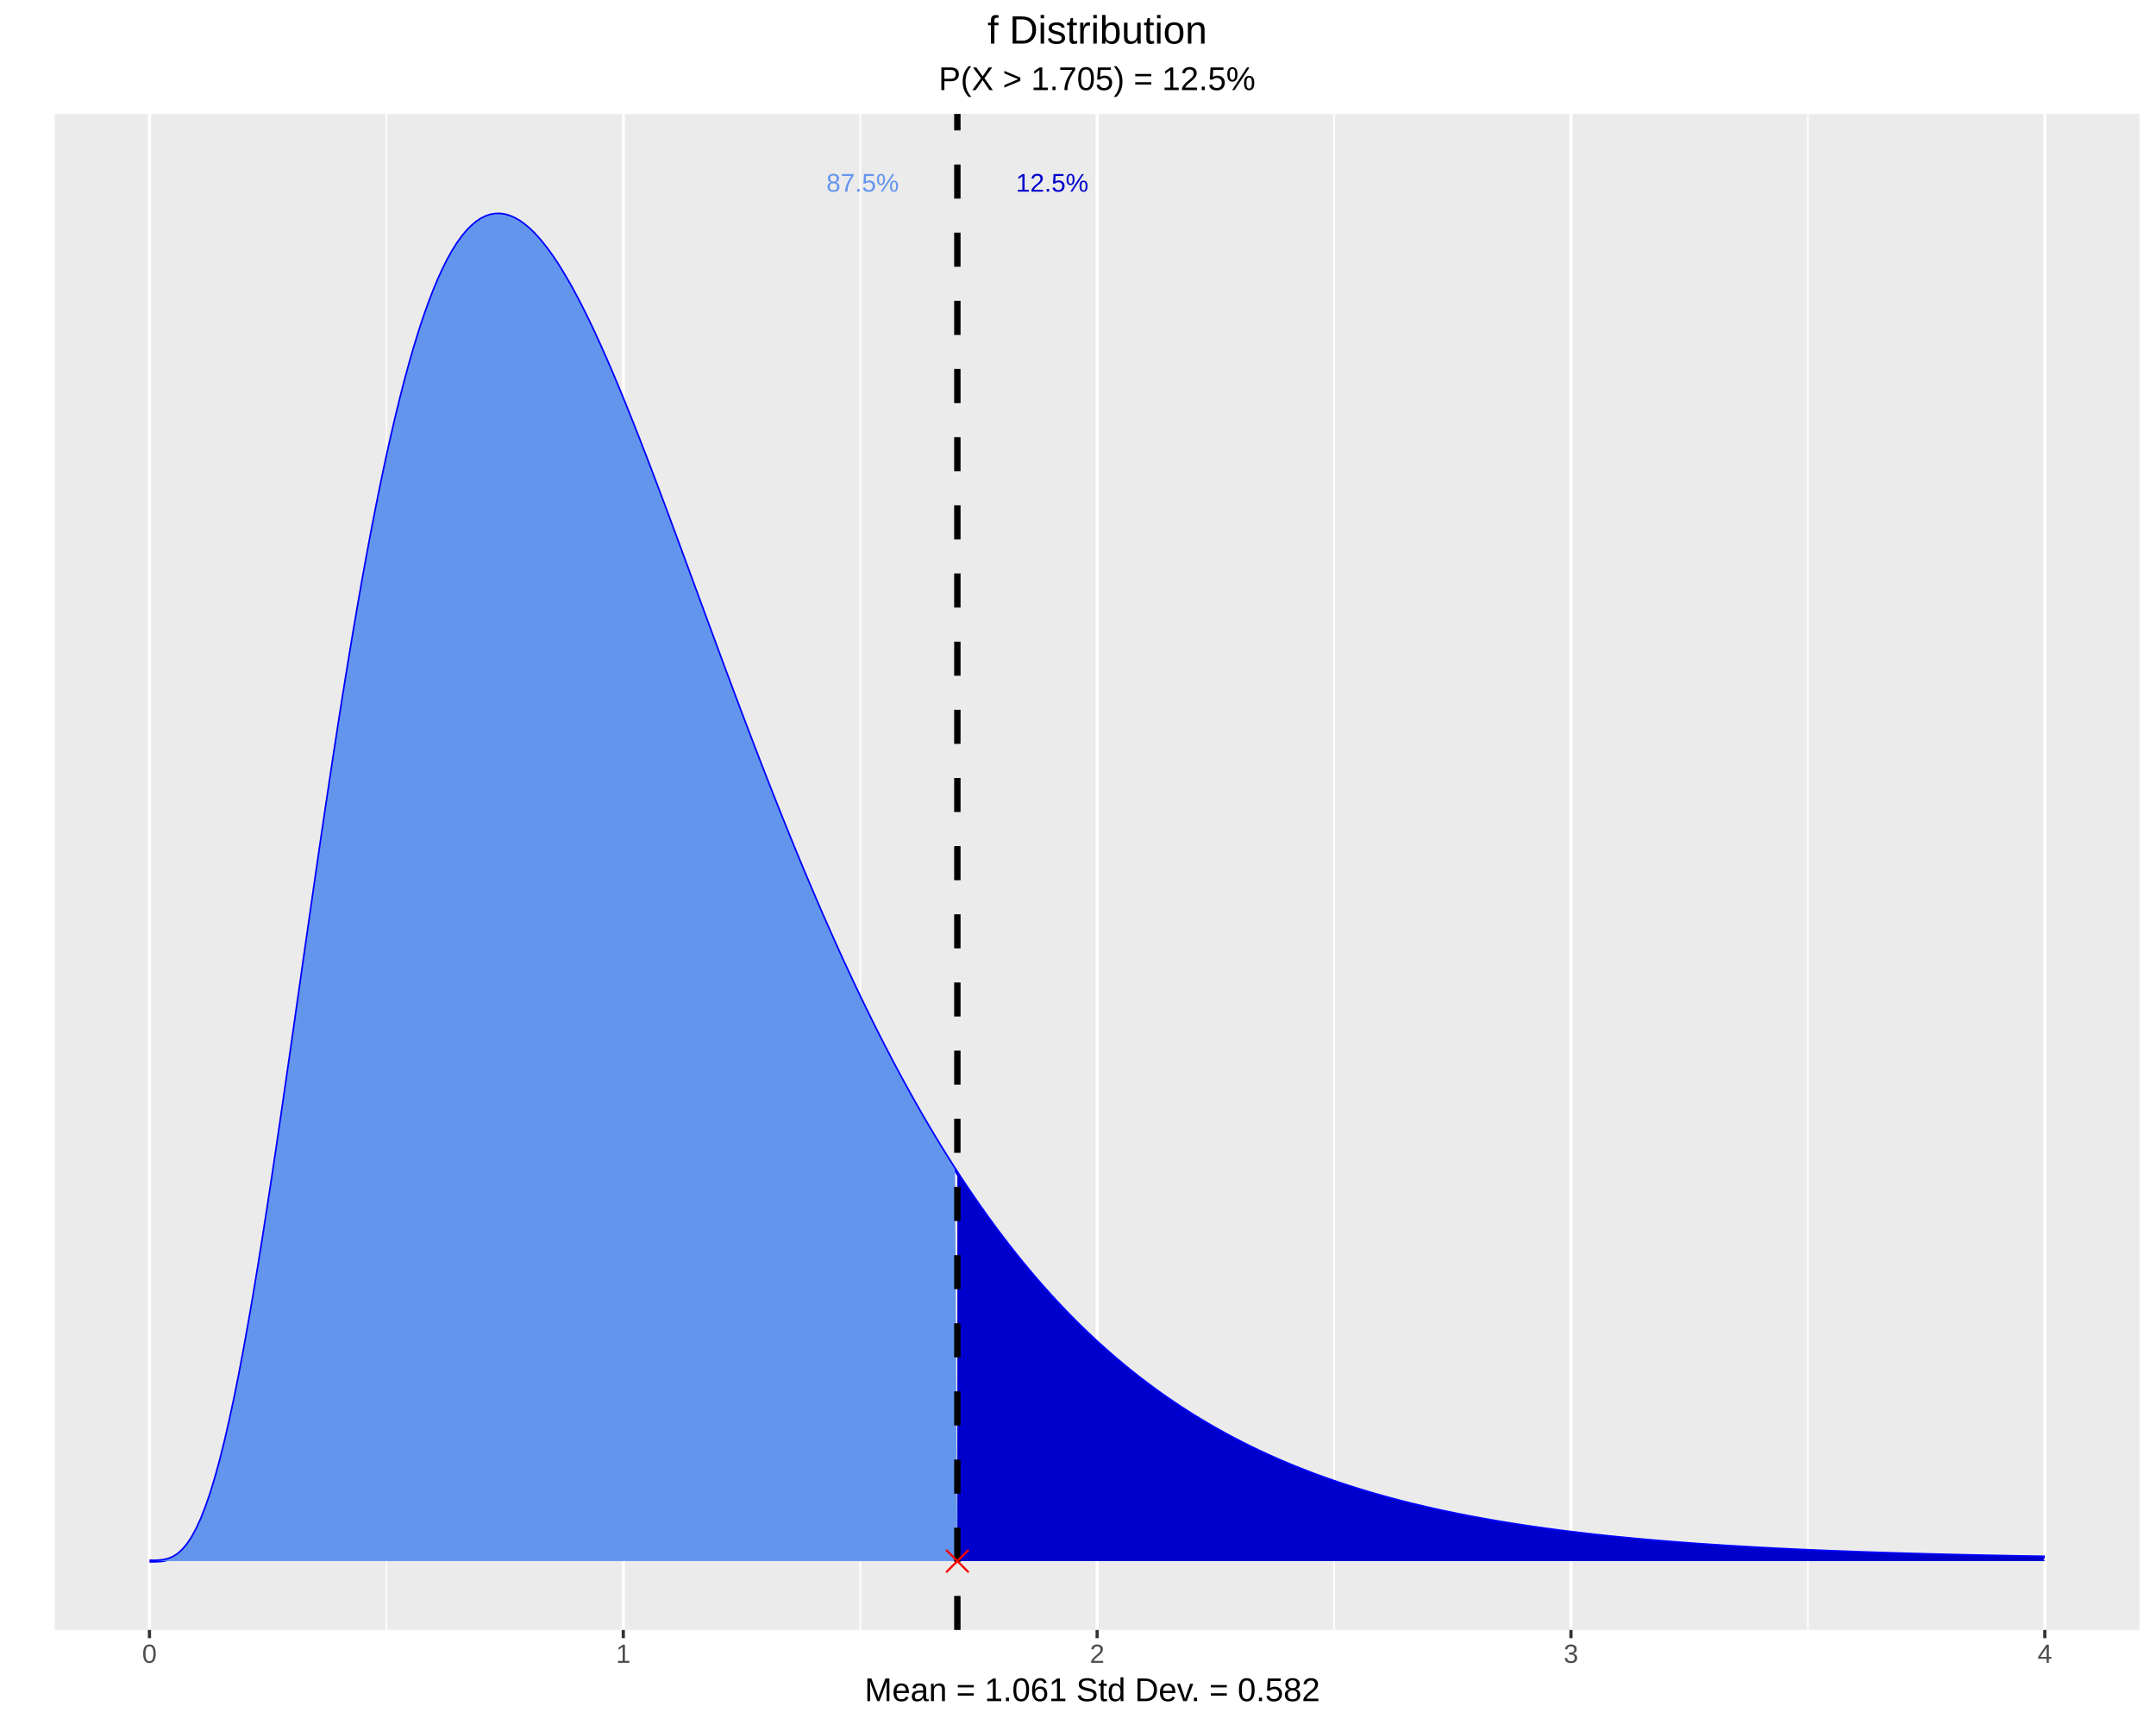
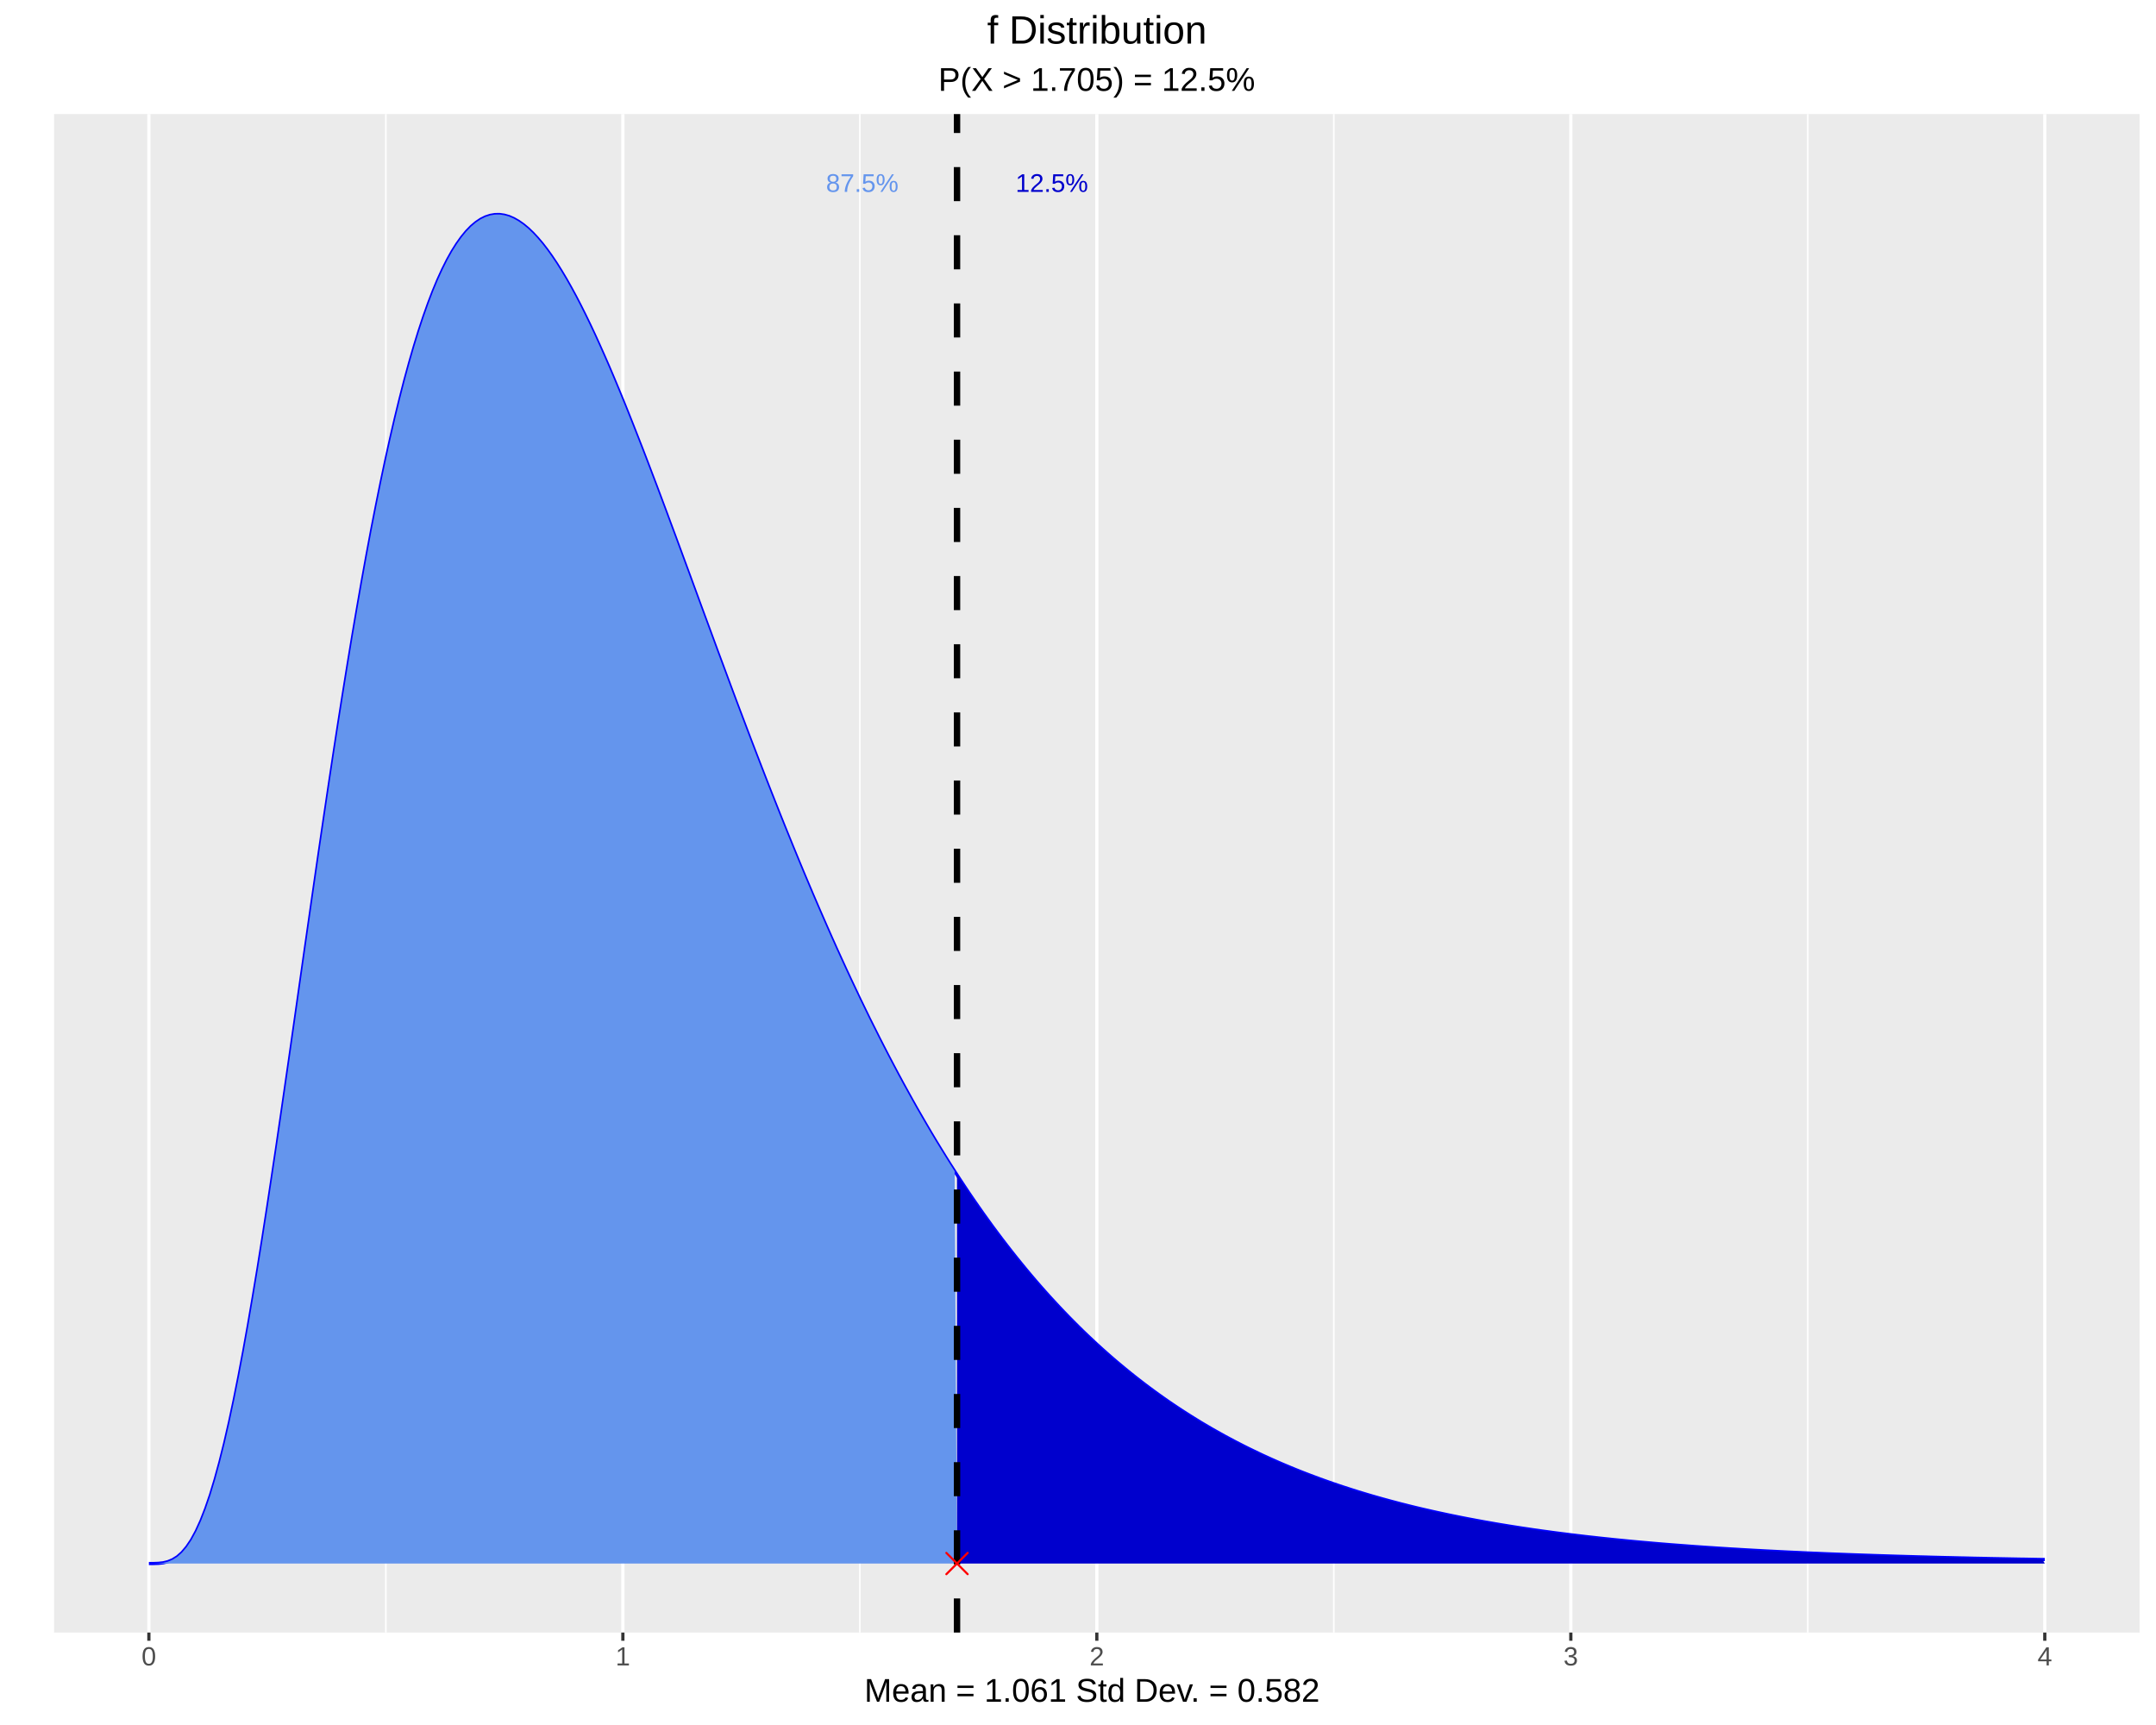
<svg xmlns="http://www.w3.org/2000/svg" viewBox="0 0 720.00 576.00">
  <defs>
    <style type="text/css">
    line, polyline, polygon, path, rect, circle {
      fill: none;
      stroke: #000000;
      stroke-linecap: round;
      stroke-linejoin: round;
      stroke-miterlimit: 10.00;
    }
  </style>
  </defs>
  <rect width="100%" height="100%" style="stroke: none; fill: #FFFFFF;" />
  <rect x="0.00" y="0.00" width="720.00" height="576.00" style="stroke-width: 1.07; stroke: #FFFFFF; fill: #FFFFFF;" />
  <defs>
-     <clipPath id="cpMTguMjd8NzE0LjUyfDU0NC4yN3wzOC4wNQ==">
-       <rect x="18.27" y="38.05" width="696.25" height="506.22" />
+     <clipPath id="cpMTguMDZ8NzE0LjUyfDU0NS4xM3wzOC4wOQ==">
+       <rect x="18.06" y="38.09" width="696.46" height="507.04" />
    </clipPath>
  </defs>
-   <rect x="18.27" y="38.05" width="696.25" height="506.22" style="stroke-width: 1.07; stroke: none; fill: #EBEBEB;" clip-path="url(#cpMTguMjd8NzE0LjUyfDU0NC4yN3wzOC4wNQ==)" />
-   <polyline points="129.03,544.27 129.03,38.05 " style="stroke-width: 0.53; stroke: #FFFFFF; stroke-linecap: butt;" clip-path="url(#cpMTguMjd8NzE0LjUyfDU0NC4yN3wzOC4wNQ==)" />
-   <polyline points="287.27,544.27 287.27,38.05 " style="stroke-width: 0.53; stroke: #FFFFFF; stroke-linecap: butt;" clip-path="url(#cpMTguMjd8NzE0LjUyfDU0NC4yN3wzOC4wNQ==)" />
-   <polyline points="445.51,544.27 445.51,38.05 " style="stroke-width: 0.53; stroke: #FFFFFF; stroke-linecap: butt;" clip-path="url(#cpMTguMjd8NzE0LjUyfDU0NC4yN3wzOC4wNQ==)" />
-   <polyline points="603.75,544.27 603.75,38.05 " style="stroke-width: 0.53; stroke: #FFFFFF; stroke-linecap: butt;" clip-path="url(#cpMTguMjd8NzE0LjUyfDU0NC4yN3wzOC4wNQ==)" />
-   <polyline points="49.91,544.27 49.91,38.05 " style="stroke-width: 1.07; stroke: #FFFFFF; stroke-linecap: butt;" clip-path="url(#cpMTguMjd8NzE0LjUyfDU0NC4yN3wzOC4wNQ==)" />
-   <polyline points="208.15,544.27 208.15,38.05 " style="stroke-width: 1.07; stroke: #FFFFFF; stroke-linecap: butt;" clip-path="url(#cpMTguMjd8NzE0LjUyfDU0NC4yN3wzOC4wNQ==)" />
-   <polyline points="366.39,544.27 366.39,38.05 " style="stroke-width: 1.07; stroke: #FFFFFF; stroke-linecap: butt;" clip-path="url(#cpMTguMjd8NzE0LjUyfDU0NC4yN3wzOC4wNQ==)" />
-   <polyline points="524.63,544.27 524.63,38.05 " style="stroke-width: 1.07; stroke: #FFFFFF; stroke-linecap: butt;" clip-path="url(#cpMTguMjd8NzE0LjUyfDU0NC4yN3wzOC4wNQ==)" />
-   <polyline points="682.87,544.27 682.87,38.05 " style="stroke-width: 1.07; stroke: #FFFFFF; stroke-linecap: butt;" clip-path="url(#cpMTguMjd8NzE0LjUyfDU0NC4yN3wzOC4wNQ==)" />
-   <polyline points="49.91,521.26 51.50,521.26 53.08,521.20 54.66,521.03 56.24,520.65 57.83,520.00 59.41,519.01 60.99,517.61 62.57,515.75 64.16,513.39 65.74,510.49 67.32,507.03 68.90,502.99 70.49,498.37 72.07,493.17 73.65,487.40 75.23,481.07 76.81,474.19 78.40,466.80 79.98,458.91 81.56,450.56 83.14,441.78 84.73,432.61 86.31,423.08 87.89,413.23 89.47,403.10 91.06,392.72 92.64,382.14 94.22,371.38 95.80,360.50 97.39,349.52 98.97,338.48 100.55,327.41 102.13,316.35 103.72,305.32 105.30,294.37 106.88,283.51 108.46,272.77 110.05,262.18 111.63,251.75 113.21,241.52 114.79,231.50 116.37,221.72 117.96,212.17 119.54,202.89 121.12,193.89 122.70,185.17 124.29,176.75 125.87,168.64 127.45,160.84 129.03,153.37 130.62,146.22 132.20,139.41 133.78,132.93 135.36,126.79 136.95,120.98 138.53,115.52 140.11,110.39 141.69,105.60 143.28,101.15 144.86,97.03 146.44,93.24 148.02,89.77 149.60,86.63 151.19,83.80 152.77,81.28 154.35,79.07 155.93,77.15 157.52,75.53 159.10,74.19 160.68,73.13 162.26,72.34 163.85,71.82 165.43,71.55 167.01,71.53 168.59,71.76 170.18,72.21 171.76,72.89 173.34,73.79 174.92,74.90 176.51,76.22 178.09,77.72 179.67,79.42 181.25,81.29 182.84,83.33 184.42,85.54 186.00,87.90 187.58,90.41 189.16,93.07 190.75,95.86 192.33,98.78 193.91,101.81 195.49,104.97 197.08,108.23 198.66,111.59 200.24,115.05 201.82,118.59 203.41,122.22 204.99,125.93 206.57,129.71 208.15,133.55 209.74,137.46 211.32,141.42 212.90,145.44 214.48,149.50 216.07,153.60 217.65,157.74 219.23,161.91 220.81,166.12 222.40,170.34 223.98,174.59 225.56,178.86 227.14,183.13 228.72,187.42 230.31,191.72 231.89,196.02 233.47,200.32 235.05,204.62 236.64,208.92 238.22,213.20 239.80,217.48 241.38,221.75 242.97,226.00 244.55,230.24 246.13,234.45 247.71,238.65 249.30,242.82 250.88,246.97 252.46,251.10 254.04,255.20 255.63,259.27 257.21,263.31 258.79,267.31 260.37,271.29 261.96,275.23 263.54,279.14 265.12,283.01 266.70,286.85 268.28,290.65 269.87,294.41 271.45,298.13 273.03,301.81 274.61,305.46 276.20,309.06 277.78,312.62 279.36,316.15 280.94,319.63 282.53,323.07 284.11,326.46 285.69,329.82 287.27,333.13 288.86,336.40 290.44,339.62 292.02,342.81 293.60,345.95 295.19,349.05 296.77,352.10 298.35,355.12 299.93,358.09 301.52,361.02 303.10,363.90 304.68,366.75 306.26,369.55 307.84,372.31 309.43,375.03 311.01,377.70 312.59,380.34 314.17,382.94 315.76,385.49 317.34,388.01 318.92,390.48 320.50,392.92 322.09,395.31 323.67,397.67 325.25,399.99 326.83,402.27 328.42,404.52 330.00,406.72 331.58,408.89 333.16,411.03 334.75,413.12 336.33,415.18 337.91,417.21 339.49,419.20 341.07,421.16 342.66,423.08 344.24,424.97 345.82,426.83 347.40,428.65 348.99,430.44 350.57,432.20 352.15,433.93 353.73,435.63 355.32,437.30 356.90,438.93 358.48,440.54 360.06,442.12 361.65,443.67 363.23,445.19 364.81,446.68 366.39,448.15 367.98,449.59 369.56,451.00 371.14,452.38 372.72,453.74 374.31,455.08 375.89,456.39 377.47,457.67 379.05,458.93 380.63,460.17 382.22,461.38 383.80,462.57 385.38,463.74 386.96,464.88 388.55,466.01 390.13,467.11 391.71,468.19 393.29,469.25 394.88,470.29 396.46,471.31 398.04,472.31 399.62,473.29 401.21,474.25 402.79,475.19 404.37,476.12 405.95,477.02 407.54,477.91 409.12,478.78 410.70,479.64 412.28,480.47 413.87,481.29 415.45,482.10 417.03,482.89 418.61,483.66 420.19,484.42 421.78,485.16 423.36,485.89 424.94,486.60 426.52,487.30 428.11,487.99 429.69,488.66 431.27,489.32 432.85,489.96 434.44,490.60 436.02,491.21 437.60,491.82 439.18,492.42 440.77,493.00 442.35,493.57 443.93,494.13 445.51,494.68 447.10,495.22 448.68,495.75 450.26,496.26 451.84,496.77 453.43,497.26 455.01,497.75 456.59,498.22 458.17,498.69 459.75,499.15 461.34,499.59 462.92,500.03 464.50,500.46 466.08,500.88 467.67,501.30 469.25,501.70 470.83,502.10 472.41,502.48 474.00,502.86 475.58,503.23 477.16,503.60 478.74,503.96 480.33,504.31 481.91,504.65 483.49,504.98 485.07,505.31 486.66,505.64 488.24,505.95 489.82,506.26 491.40,506.56 492.99,506.86 494.57,507.15 496.15,507.44 497.73,507.71 499.31,507.99 500.90,508.26 502.48,508.52 504.06,508.77 505.64,509.03 507.23,509.27 508.81,509.51 510.39,509.75 511.97,509.98 513.56,510.21 515.14,510.43 516.72,510.65 518.30,510.86 519.89,511.07 521.47,511.28 523.05,511.48 524.63,511.67 526.22,511.86 527.80,512.05 529.38,512.24 530.96,512.42 532.54,512.60 534.13,512.77 535.71,512.94 537.29,513.11 538.87,513.27 540.46,513.43 542.04,513.58 543.62,513.74 545.20,513.89 546.79,514.04 548.37,514.18 549.95,514.32 551.53,514.46 553.12,514.59 554.70,514.73 556.28,514.86 557.86,514.98 559.45,515.11 561.03,515.23 562.61,515.35 564.19,515.47 565.78,515.58 567.36,515.70 568.94,515.81 570.52,515.91 572.10,516.02 573.69,516.12 575.27,516.23 576.85,516.33 578.43,516.42 580.02,516.52 581.60,516.61 583.18,516.70 584.76,516.79 586.35,516.88 587.93,516.97 589.51,517.05 591.09,517.14 592.68,517.22 594.26,517.30 595.84,517.37 597.42,517.45 599.01,517.52 600.59,517.60 602.17,517.67 603.75,517.74 605.34,517.81 606.92,517.88 608.50,517.94 610.08,518.01 611.66,518.07 613.25,518.13 614.83,518.19 616.41,518.25 617.99,518.31 619.58,518.37 621.16,518.43 622.74,518.48 624.32,518.54 625.91,518.59 627.49,518.64 629.07,518.69 630.65,518.74 632.24,518.79 633.82,518.84 635.40,518.88 636.98,518.93 638.57,518.98 640.15,519.02 641.73,519.06 643.31,519.11 644.90,519.15 646.48,519.19 648.06,519.23 649.64,519.27 651.22,519.31 652.81,519.34 654.39,519.38 655.97,519.42 657.55,519.45 659.14,519.49 660.72,519.52 662.30,519.55 663.88,519.59 665.47,519.62 667.05,519.65 668.63,519.68 670.21,519.71 671.80,519.74 673.38,519.77 674.96,519.80 676.54,519.82 678.13,519.85 679.71,519.88 681.29,519.90 682.87,519.93 " style="stroke-width: 1.07; stroke: #0000FF; stroke-linecap: butt;" clip-path="url(#cpMTguMjd8NzE0LjUyfDU0NC4yN3wzOC4wNQ==)" />
-   <g clip-path="url(#cpMTguMjd8NzE0LjUyfDU0NC4yN3wzOC4wNQ==)">
-     <text x="275.96" y="64.00" style="font-size: 8.54px; fill: #6495ED; font-family: Liberation Sans;" textLength="24.20px" lengthAdjust="spacingAndGlyphs">87.5%</text>
+   <rect x="18.06" y="38.09" width="696.46" height="507.04" style="stroke-width: 1.07; stroke: none; fill: #EBEBEB;" clip-path="url(#cpMTguMDZ8NzE0LjUyfDU0NS4xM3wzOC4wOQ==)" />
+   <polyline points="128.86,545.13 128.86,38.09 " style="stroke-width: 0.53; stroke: #FFFFFF; stroke-linecap: butt;" clip-path="url(#cpMTguMDZ8NzE0LjUyfDU0NS4xM3wzOC4wOQ==)" />
+   <polyline points="287.15,545.13 287.15,38.09 " style="stroke-width: 0.53; stroke: #FFFFFF; stroke-linecap: butt;" clip-path="url(#cpMTguMDZ8NzE0LjUyfDU0NS4xM3wzOC4wOQ==)" />
+   <polyline points="445.43,545.13 445.43,38.09 " style="stroke-width: 0.53; stroke: #FFFFFF; stroke-linecap: butt;" clip-path="url(#cpMTguMDZ8NzE0LjUyfDU0NS4xM3wzOC4wOQ==)" />
+   <polyline points="603.72,545.13 603.72,38.09 " style="stroke-width: 0.53; stroke: #FFFFFF; stroke-linecap: butt;" clip-path="url(#cpMTguMDZ8NzE0LjUyfDU0NS4xM3wzOC4wOQ==)" />
+   <polyline points="49.72,545.13 49.72,38.09 " style="stroke-width: 1.07; stroke: #FFFFFF; stroke-linecap: butt;" clip-path="url(#cpMTguMDZ8NzE0LjUyfDU0NS4xM3wzOC4wOQ==)" />
+   <polyline points="208.01,545.13 208.01,38.09 " style="stroke-width: 1.07; stroke: #FFFFFF; stroke-linecap: butt;" clip-path="url(#cpMTguMDZ8NzE0LjUyfDU0NS4xM3wzOC4wOQ==)" />
+   <polyline points="366.29,545.13 366.29,38.09 " style="stroke-width: 1.07; stroke: #FFFFFF; stroke-linecap: butt;" clip-path="url(#cpMTguMDZ8NzE0LjUyfDU0NS4xM3wzOC4wOQ==)" />
+   <polyline points="524.58,545.13 524.58,38.09 " style="stroke-width: 1.07; stroke: #FFFFFF; stroke-linecap: butt;" clip-path="url(#cpMTguMDZ8NzE0LjUyfDU0NS4xM3wzOC4wOQ==)" />
+   <polyline points="682.86,545.13 682.86,38.09 " style="stroke-width: 1.07; stroke: #FFFFFF; stroke-linecap: butt;" clip-path="url(#cpMTguMDZ8NzE0LjUyfDU0NS4xM3wzOC4wOQ==)" />
+   <polyline points="49.72,522.08 51.30,522.08 52.89,522.02 54.47,521.85 56.05,521.47 57.63,520.82 59.22,519.83 60.80,518.43 62.38,516.56 63.97,514.20 65.55,511.29 67.13,507.83 68.71,503.78 70.30,499.16 71.88,493.95 73.46,488.17 75.05,481.83 76.63,474.94 78.21,467.53 79.79,459.63 81.38,451.27 82.96,442.48 84.54,433.29 86.13,423.75 87.71,413.88 89.29,403.73 90.87,393.34 92.46,382.74 94.04,371.97 95.62,361.06 97.21,350.07 98.79,339.01 100.37,327.92 101.95,316.84 103.54,305.80 105.12,294.83 106.70,283.95 108.29,273.19 109.87,262.58 111.45,252.14 113.03,241.90 114.62,231.86 116.20,222.06 117.78,212.50 119.37,203.20 120.95,194.18 122.53,185.45 124.11,177.02 125.70,168.90 127.28,161.09 128.86,153.60 130.45,146.44 132.03,139.62 133.61,133.13 135.19,126.97 136.78,121.16 138.36,115.69 139.94,110.56 141.53,105.76 143.11,101.30 144.69,97.17 146.27,93.37 147.86,89.90 149.44,86.75 151.02,83.92 152.61,81.40 154.19,79.18 155.77,77.26 157.35,75.63 158.94,74.29 160.52,73.23 162.10,72.44 163.69,71.92 165.27,71.65 166.85,71.63 168.43,71.86 170.02,72.31 171.60,73.00 173.18,73.90 174.77,75.01 176.35,76.32 177.93,77.83 179.51,79.53 181.10,81.40 182.68,83.45 184.26,85.66 185.85,88.03 187.43,90.55 189.01,93.20 190.59,96.00 192.18,98.92 193.76,101.96 195.34,105.12 196.93,108.39 198.51,111.75 200.09,115.22 201.67,118.77 203.26,122.40 204.84,126.12 206.42,129.90 208.01,133.75 209.59,137.67 211.17,141.64 212.75,145.66 214.34,149.72 215.92,153.83 217.50,157.98 219.09,162.16 220.67,166.37 222.25,170.60 223.83,174.86 225.42,179.13 227.00,183.41 228.58,187.71 230.17,192.01 231.75,196.32 233.33,200.63 234.91,204.94 236.50,209.24 238.08,213.53 239.66,217.82 241.25,222.09 242.83,226.35 244.41,230.59 245.99,234.82 247.58,239.02 249.16,243.20 250.74,247.36 252.33,251.49 253.91,255.59 255.49,259.67 257.07,263.71 258.66,267.73 260.24,271.71 261.82,275.66 263.41,279.57 264.99,283.45 266.57,287.29 268.15,291.10 269.74,294.87 271.32,298.60 272.90,302.28 274.49,305.93 276.07,309.54 277.65,313.11 279.23,316.64 280.82,320.13 282.40,323.57 283.98,326.97 285.57,330.33 287.15,333.65 288.73,336.92 290.31,340.16 291.90,343.34 293.48,346.49 295.06,349.59 296.65,352.66 298.23,355.67 299.81,358.65 301.39,361.58 302.98,364.47 304.56,367.32 306.14,370.13 307.73,372.89 309.31,375.61 310.89,378.30 312.47,380.94 314.06,383.54 315.64,386.10 317.22,388.62 318.81,391.09 320.39,393.53 321.97,395.93 323.55,398.30 325.14,400.62 326.72,402.90 328.30,405.15 329.89,407.36 331.47,409.54 333.05,411.67 334.63,413.77 336.22,415.84 337.80,417.87 339.38,419.86 340.97,421.82 342.55,423.75 344.13,425.64 345.71,427.50 347.30,429.33 348.88,431.12 350.46,432.88 352.05,434.61 353.63,436.31 355.21,437.98 356.79,439.62 358.38,441.23 359.96,442.81 361.54,444.37 363.13,445.89 364.71,447.38 366.29,448.85 367.87,450.29 369.46,451.71 371.04,453.10 372.62,454.46 374.21,455.79 375.79,457.10 377.37,458.39 378.95,459.65 380.54,460.89 382.12,462.11 383.70,463.30 385.29,464.47 386.87,465.62 388.45,466.74 390.03,467.85 391.62,468.93 393.20,469.99 394.78,471.03 396.37,472.05 397.95,473.05 399.53,474.03 401.11,475.00 402.70,475.94 404.28,476.87 405.86,477.77 407.45,478.66 409.03,479.54 410.61,480.39 412.19,481.23 413.78,482.05 415.36,482.86 416.94,483.65 418.53,484.42 420.11,485.18 421.69,485.93 423.27,486.65 424.86,487.37 426.44,488.07 428.02,488.76 429.61,489.43 431.19,490.09 432.77,490.74 434.35,491.37 435.94,491.99 437.52,492.60 439.10,493.19 440.69,493.78 442.27,494.35 443.85,494.91 445.43,495.46 447.02,496.00 448.60,496.53 450.18,497.04 451.77,497.55 453.35,498.05 454.93,498.53 456.51,499.01 458.10,499.48 459.68,499.93 461.26,500.38 462.85,500.82 464.43,501.25 466.01,501.67 467.59,502.09 469.18,502.49 470.76,502.89 472.34,503.28 473.93,503.66 475.51,504.03 477.09,504.39 478.67,504.75 480.26,505.10 481.84,505.44 483.42,505.78 485.01,506.11 486.59,506.43 488.17,506.75 489.75,507.06 491.34,507.36 492.92,507.66 494.50,507.95 496.09,508.24 497.67,508.51 499.25,508.79 500.83,509.06 502.42,509.32 504.00,509.58 505.58,509.83 507.17,510.08 508.75,510.32 510.33,510.55 511.91,510.79 513.50,511.01 515.08,511.24 516.66,511.45 518.25,511.67 519.83,511.88 521.41,512.08 522.99,512.28 524.58,512.48 526.16,512.67 527.74,512.86 529.33,513.05 530.91,513.23 532.49,513.40 534.07,513.58 535.66,513.75 537.24,513.91 538.82,514.08 540.41,514.24 541.99,514.39 543.57,514.55 545.15,514.70 546.74,514.85 548.32,514.99 549.90,515.13 551.49,515.27 553.07,515.41 554.65,515.54 556.23,515.67 557.82,515.80 559.40,515.92 560.98,516.04 562.57,516.16 564.15,516.28 565.73,516.40 567.31,516.51 568.90,516.62 570.48,516.73 572.06,516.83 573.65,516.94 575.23,517.04 576.81,517.14 578.39,517.24 579.98,517.33 581.56,517.43 583.14,517.52 584.73,517.61 586.31,517.70 587.89,517.78 589.47,517.87 591.06,517.95 592.64,518.03 594.22,518.11 595.81,518.19 597.39,518.27 598.97,518.34 600.55,518.41 602.14,518.49 603.72,518.56 605.30,518.63 606.89,518.69 608.47,518.76 610.05,518.83 611.63,518.89 613.22,518.95 614.80,519.01 616.38,519.07 617.97,519.13 619.55,519.19 621.13,519.24 622.71,519.30 624.30,519.35 625.88,519.41 627.46,519.46 629.05,519.51 630.63,519.56 632.21,519.61 633.79,519.66 635.38,519.70 636.96,519.75 638.54,519.79 640.13,519.84 641.71,519.88 643.29,519.92 644.87,519.97 646.46,520.01 648.04,520.05 649.62,520.09 651.21,520.12 652.79,520.16 654.37,520.20 655.95,520.23 657.54,520.27 659.12,520.31 660.70,520.34 662.29,520.37 663.87,520.41 665.45,520.44 667.03,520.47 668.62,520.50 670.20,520.53 671.78,520.56 673.37,520.59 674.95,520.62 676.53,520.64 678.11,520.67 679.70,520.70 681.28,520.73 682.86,520.75 " style="stroke-width: 1.07; stroke: #0000FF; stroke-linecap: butt;" clip-path="url(#cpMTguMDZ8NzE0LjUyfDU0NS4xM3wzOC4wOQ==)" />
+   <g clip-path="url(#cpMTguMDZ8NzE0LjUyfDU0NS4xM3wzOC4wOQ==)">
+     <text x="275.84" y="64.08" style="font-size: 8.54px; fill: #6495ED; font-family: Liberation Sans;" textLength="24.20px" lengthAdjust="spacingAndGlyphs">87.5%</text>
  </g>
-   <g clip-path="url(#cpMTguMjd8NzE0LjUyfDU0NC4yN3wzOC4wNQ==)">
-     <text x="339.26" y="64.00" style="font-size: 8.54px; fill: #0000CD; font-family: Liberation Sans;" textLength="24.20px" lengthAdjust="spacingAndGlyphs">12.5%</text>
+   <g clip-path="url(#cpMTguMDZ8NzE0LjUyfDU0NS4xM3wzOC4wOQ==)">
+     <text x="339.15" y="64.08" style="font-size: 8.54px; fill: #0000CD; font-family: Liberation Sans;" textLength="24.20px" lengthAdjust="spacingAndGlyphs">12.5%</text>
  </g>
-   <polygon points="49.91,521.26 49.91,521.26 51.50,521.26 53.08,521.20 54.66,521.03 56.24,520.65 57.83,520.00 59.41,519.01 60.99,517.61 62.57,515.75 64.16,513.39 65.74,510.49 67.32,507.03 68.90,502.99 70.49,498.37 72.07,493.17 73.65,487.40 75.23,481.07 76.81,474.19 78.40,466.80 79.98,458.91 81.56,450.56 83.14,441.78 84.73,432.61 86.31,423.08 87.89,413.23 89.47,403.10 91.06,392.72 92.64,382.14 94.22,371.38 95.80,360.50 97.39,349.52 98.97,338.48 100.55,327.41 102.13,316.35 103.72,305.32 105.30,294.37 106.88,283.51 108.46,272.77 110.05,262.18 111.63,251.75 113.21,241.52 114.79,231.50 116.37,221.72 117.96,212.17 119.54,202.89 121.12,193.89 122.70,185.17 124.29,176.75 125.87,168.64 127.45,160.84 129.03,153.37 130.62,146.22 132.20,139.41 133.78,132.93 135.36,126.79 136.95,120.98 138.53,115.52 140.11,110.39 141.69,105.60 143.28,101.15 144.86,97.03 146.44,93.24 148.02,89.77 149.60,86.63 151.19,83.80 152.77,81.28 154.35,79.07 155.93,77.15 157.52,75.53 159.10,74.19 160.68,73.13 162.26,72.34 163.85,71.82 165.43,71.55 167.01,71.53 168.59,71.76 170.18,72.21 171.76,72.89 173.34,73.79 174.92,74.90 176.51,76.22 178.09,77.72 179.67,79.42 181.25,81.29 182.84,83.33 184.42,85.54 186.00,87.90 187.58,90.41 189.16,93.07 190.75,95.86 192.33,98.78 193.91,101.81 195.49,104.97 197.08,108.23 198.66,111.59 200.24,115.05 201.82,118.59 203.41,122.22 204.99,125.93 206.57,129.71 208.15,133.55 209.74,137.46 211.32,141.42 212.90,145.44 214.48,149.50 216.07,153.60 217.65,157.74 219.23,161.91 220.81,166.12 222.40,170.34 223.98,174.59 225.56,178.86 227.14,183.13 228.72,187.42 230.31,191.72 231.89,196.02 233.47,200.32 235.05,204.62 236.64,208.92 238.22,213.20 239.80,217.48 241.38,221.75 242.97,226.00 244.55,230.24 246.13,234.45 247.71,238.65 249.30,242.82 250.88,246.97 252.46,251.10 254.04,255.20 255.63,259.27 257.21,263.31 258.79,267.31 260.37,271.29 261.96,275.23 263.54,279.14 265.12,283.01 266.70,286.85 268.28,290.65 269.87,294.41 271.45,298.13 273.03,301.81 274.61,305.46 276.20,309.06 277.78,312.62 279.36,316.15 280.94,319.63 282.53,323.07 284.11,326.46 285.69,329.82 287.27,333.13 288.86,336.40 290.44,339.62 292.02,342.81 293.60,345.95 295.19,349.05 296.77,352.10 298.35,355.12 299.93,358.09 301.52,361.02 303.10,363.90 304.68,366.75 306.26,369.55 307.84,372.31 309.43,375.03 311.01,377.70 312.59,380.34 314.17,382.94 315.76,385.49 317.34,388.01 318.92,390.48 319.71,521.26 " style="stroke-width: 1.07; stroke: none; fill: #6495ED;" clip-path="url(#cpMTguMjd8NzE0LjUyfDU0NC4yN3wzOC4wNQ==)" />
-   <polygon points="319.71,521.26 319.71,391.70 321.29,394.12 322.88,396.50 324.46,398.84 326.04,401.14 327.62,403.40 329.21,405.62 330.79,407.81 332.37,409.96 333.95,412.08 335.54,414.16 337.12,416.20 338.70,418.21 340.28,420.19 341.87,422.13 343.45,424.03 345.03,425.90 346.61,427.74 348.20,429.55 349.78,431.33 351.36,433.07 352.94,434.78 354.53,436.47 356.11,438.12 357.69,439.74 359.27,441.33 360.85,442.90 362.44,444.43 364.02,445.94 365.60,447.42 367.18,448.87 368.77,450.30 370.35,451.69 371.93,453.07 373.51,454.41 375.10,455.74 376.68,457.03 378.26,458.30 379.84,459.55 381.43,460.78 383.01,461.98 384.59,463.16 386.17,464.31 387.76,465.45 389.34,466.56 390.92,467.65 392.50,468.72 394.09,469.77 395.67,470.80 397.25,471.81 398.83,472.80 400.41,473.77 402.00,474.72 403.58,475.66 405.16,476.57 406.74,477.47 408.33,478.35 409.91,479.21 411.49,480.06 413.07,480.89 414.66,481.70 416.24,482.50 417.82,483.28 419.40,484.04 420.99,484.79 422.57,485.53 424.15,486.25 425.73,486.95 427.32,487.65 428.90,488.33 430.48,488.99 432.06,489.64 433.65,490.28 435.23,490.91 436.81,491.52 438.39,492.12 439.97,492.71 441.56,493.29 443.14,493.85 444.72,494.41 446.30,494.95 447.89,495.48 449.47,496.00 451.05,496.52 452.63,497.02 454.22,497.51 455.80,497.99 457.38,498.46 458.96,498.92 460.55,499.37 462.13,499.81 463.71,500.25 465.29,500.67 466.88,501.09 468.46,501.50 470.04,501.90 471.62,502.29 473.21,502.67 474.79,503.05 476.37,503.42 477.95,503.78 479.53,504.13 481.12,504.48 482.70,504.82 484.28,505.15 485.86,505.48 487.45,505.79 489.03,506.11 490.61,506.41 492.19,506.71 493.78,507.01 495.36,507.29 496.94,507.58 498.52,507.85 500.11,508.12 501.69,508.39 503.27,508.65 504.85,508.90 506.44,509.15 508.02,509.39 509.60,509.63 511.18,509.87 512.76,510.10 514.35,510.32 515.93,510.54 517.51,510.76 519.09,510.97 520.68,511.17 522.26,511.38 523.84,511.57 525.42,511.77 527.01,511.96 528.59,512.15 530.17,512.33 531.75,512.51 533.34,512.68 534.92,512.85 536.50,513.02 538.08,513.19 539.67,513.35 541.25,513.51 542.83,513.66 544.41,513.81 546.00,513.96 547.58,514.11 549.16,514.25 550.74,514.39 552.32,514.53 553.91,514.66 555.49,514.79 557.07,514.92 558.65,515.05 560.24,515.17 561.82,515.29 563.40,515.41 564.98,515.53 566.57,515.64 568.15,515.75 569.73,515.86 571.31,515.97 572.90,516.07 574.48,516.18 576.06,516.28 577.64,516.37 579.23,516.47 580.81,516.57 582.39,516.66 583.97,516.75 585.56,516.84 587.14,516.93 588.72,517.01 590.30,517.09 591.88,517.18 593.47,517.26 595.05,517.34 596.63,517.41 598.21,517.49 599.80,517.56 601.38,517.63 602.96,517.71 604.54,517.78 606.13,517.84 607.71,517.91 609.29,517.98 610.87,518.04 612.46,518.10 614.04,518.16 615.62,518.22 617.20,518.28 618.79,518.34 620.37,518.40 621.95,518.45 623.53,518.51 625.12,518.56 626.70,518.61 628.28,518.67 629.86,518.72 631.44,518.77 633.03,518.81 634.61,518.86 636.19,518.91 637.77,518.95 639.36,519.00 640.94,519.04 642.52,519.08 644.10,519.13 645.69,519.17 647.27,519.21 648.85,519.25 650.43,519.29 652.02,519.32 653.60,519.36 655.18,519.40 656.76,519.43 658.35,519.47 659.93,519.50 661.51,519.54 663.09,519.57 664.68,519.60 666.26,519.63 667.84,519.66 669.42,519.69 671.00,519.72 672.59,519.75 674.17,519.78 675.75,519.81 677.33,519.84 678.92,519.87 680.50,519.89 682.08,519.92 682.87,521.26 " style="stroke-width: 1.07; stroke: none; fill: #0000CD;" clip-path="url(#cpMTguMjd8NzE0LjUyfDU0NC4yN3wzOC4wNQ==)" />
-   <line x1="319.71" y1="544.27" x2="319.71" y2="38.05" style="stroke-width: 2.13; stroke-dasharray: 11.38,11.38; stroke-linecap: butt;" clip-path="url(#cpMTguMjd8NzE0LjUyfDU0NC4yN3wzOC4wNQ==)" />
-   <line x1="316.16" y1="524.82" x2="323.27" y2="517.71" style="stroke-width: 0.71; stroke: #FF0000;" clip-path="url(#cpMTguMjd8NzE0LjUyfDU0NC4yN3wzOC4wNQ==)" />
-   <line x1="316.16" y1="517.71" x2="323.27" y2="524.82" style="stroke-width: 0.71; stroke: #FF0000;" clip-path="url(#cpMTguMjd8NzE0LjUyfDU0NC4yN3wzOC4wNQ==)" />
+   <polygon points="49.72,522.08 49.72,522.08 51.30,522.08 52.89,522.02 54.47,521.85 56.05,521.47 57.63,520.82 59.22,519.83 60.80,518.43 62.38,516.56 63.97,514.20 65.55,511.29 67.13,507.83 68.71,503.78 70.30,499.16 71.88,493.95 73.46,488.17 75.05,481.83 76.63,474.94 78.21,467.53 79.79,459.63 81.38,451.27 82.96,442.48 84.54,433.29 86.13,423.75 87.71,413.88 89.29,403.73 90.87,393.34 92.46,382.74 94.04,371.97 95.62,361.06 97.21,350.07 98.79,339.01 100.37,327.92 101.95,316.84 103.54,305.80 105.12,294.83 106.70,283.95 108.29,273.19 109.87,262.58 111.45,252.14 113.03,241.90 114.62,231.86 116.20,222.06 117.78,212.50 119.37,203.20 120.95,194.18 122.53,185.45 124.11,177.02 125.70,168.90 127.28,161.09 128.86,153.60 130.45,146.44 132.03,139.62 133.61,133.13 135.19,126.97 136.78,121.16 138.36,115.69 139.94,110.56 141.53,105.76 143.11,101.30 144.69,97.17 146.27,93.37 147.86,89.90 149.44,86.75 151.02,83.92 152.61,81.40 154.19,79.18 155.77,77.26 157.35,75.63 158.94,74.29 160.52,73.23 162.10,72.44 163.69,71.92 165.27,71.65 166.85,71.63 168.43,71.86 170.02,72.31 171.60,73.00 173.18,73.90 174.77,75.01 176.35,76.32 177.93,77.83 179.51,79.53 181.10,81.40 182.68,83.45 184.26,85.66 185.85,88.03 187.43,90.55 189.01,93.20 190.59,96.00 192.18,98.92 193.76,101.96 195.34,105.12 196.93,108.39 198.51,111.75 200.09,115.22 201.67,118.77 203.26,122.40 204.84,126.12 206.42,129.90 208.01,133.75 209.59,137.67 211.17,141.64 212.75,145.66 214.34,149.72 215.92,153.83 217.50,157.98 219.09,162.16 220.67,166.37 222.25,170.60 223.83,174.86 225.42,179.13 227.00,183.41 228.58,187.71 230.17,192.01 231.75,196.32 233.33,200.63 234.91,204.94 236.50,209.24 238.08,213.53 239.66,217.82 241.25,222.09 242.83,226.35 244.41,230.59 245.99,234.82 247.58,239.02 249.16,243.20 250.74,247.36 252.33,251.49 253.91,255.59 255.49,259.67 257.07,263.71 258.66,267.73 260.24,271.71 261.82,275.66 263.41,279.57 264.99,283.45 266.57,287.29 268.15,291.10 269.74,294.87 271.32,298.60 272.90,302.28 274.49,305.93 276.07,309.54 277.65,313.11 279.23,316.64 280.82,320.13 282.40,323.57 283.98,326.97 285.57,330.33 287.15,333.65 288.73,336.92 290.31,340.16 291.90,343.34 293.48,346.49 295.06,349.59 296.65,352.66 298.23,355.67 299.81,358.65 301.39,361.58 302.98,364.47 304.56,367.32 306.14,370.13 307.73,372.89 309.31,375.61 310.89,378.30 312.47,380.94 314.06,383.54 315.64,386.10 317.22,388.62 318.81,391.09 319.60,522.08 " style="stroke-width: 1.07; stroke: none; fill: #6495ED;" clip-path="url(#cpMTguMDZ8NzE0LjUyfDU0NS4xM3wzOC4wOQ==)" />
+   <polygon points="319.60,522.08 319.60,392.32 321.18,394.74 322.76,397.12 324.35,399.46 325.93,401.77 327.51,404.03 329.09,406.26 330.68,408.45 332.26,410.61 333.84,412.73 335.43,414.81 337.01,416.86 338.59,418.87 340.17,420.85 341.76,422.79 343.34,424.70 344.92,426.57 346.51,428.42 348.09,430.23 349.67,432.01 351.25,433.75 352.84,435.47 354.42,437.15 356.00,438.81 357.59,440.43 359.17,442.03 360.75,443.59 362.33,445.13 363.92,446.64 365.50,448.12 367.08,449.58 368.67,451.00 370.25,452.40 371.83,453.78 373.41,455.13 375.00,456.45 376.58,457.75 378.16,459.03 379.75,460.28 381.33,461.50 382.91,462.71 384.49,463.89 386.08,465.05 387.66,466.18 389.24,467.30 390.83,468.39 392.41,469.46 393.99,470.51 395.57,471.54 397.16,472.55 398.74,473.55 400.32,474.52 401.91,475.47 403.49,476.41 405.07,477.32 406.65,478.22 408.24,479.10 409.82,479.97 411.40,480.81 412.99,481.64 414.57,482.46 416.15,483.26 417.73,484.04 419.32,484.80 420.90,485.56 422.48,486.29 424.07,487.01 425.65,487.72 427.23,488.42 428.81,489.09 430.40,489.76 431.98,490.41 433.56,491.05 435.15,491.68 436.73,492.29 438.31,492.90 439.89,493.49 441.48,494.07 443.06,494.63 444.64,495.19 446.23,495.73 447.81,496.26 449.39,496.79 450.97,497.30 452.56,497.80 454.14,498.29 455.72,498.77 457.31,499.24 458.89,499.71 460.47,500.16 462.05,500.60 463.64,501.04 465.22,501.46 466.80,501.88 468.39,502.29 469.97,502.69 471.55,503.08 473.13,503.47 474.72,503.84 476.30,504.21 477.88,504.57 479.47,504.93 481.05,505.27 482.63,505.61 484.21,505.95 485.80,506.27 487.38,506.59 488.96,506.90 490.55,507.21 492.13,507.51 493.71,507.81 495.29,508.09 496.88,508.38 498.46,508.65 500.04,508.92 501.63,509.19 503.21,509.45 504.79,509.70 506.37,509.95 507.96,510.20 509.54,510.44 511.12,510.67 512.71,510.90 514.29,511.13 515.87,511.35 517.45,511.56 519.04,511.77 520.62,511.98 522.20,512.18 523.79,512.38 525.37,512.58 526.95,512.77 528.53,512.95 530.12,513.14 531.70,513.32 533.28,513.49 534.87,513.66 536.45,513.83 538.03,514.00 539.61,514.16 541.20,514.32 542.78,514.47 544.36,514.62 545.95,514.77 547.53,514.92 549.11,515.06 550.69,515.20 552.28,515.34 553.86,515.47 555.44,515.60 557.03,515.73 558.61,515.86 560.19,515.98 561.77,516.10 563.36,516.22 564.94,516.34 566.52,516.45 568.11,516.57 569.69,516.67 571.27,516.78 572.85,516.89 574.44,516.99 576.02,517.09 577.60,517.19 579.19,517.29 580.77,517.38 582.35,517.47 583.93,517.56 585.52,517.65 587.10,517.74 588.68,517.83 590.27,517.91 591.85,517.99 593.43,518.07 595.01,518.15 596.60,518.23 598.18,518.30 599.76,518.38 601.35,518.45 602.93,518.52 604.51,518.59 606.09,518.66 607.68,518.73 609.26,518.79 610.84,518.86 612.43,518.92 614.01,518.98 615.59,519.04 617.17,519.10 618.76,519.16 620.34,519.22 621.92,519.27 623.51,519.33 625.09,519.38 626.67,519.43 628.25,519.48 629.84,519.53 631.42,519.58 633.00,519.63 634.59,519.68 636.17,519.73 637.75,519.77 639.33,519.82 640.92,519.86 642.50,519.90 644.08,519.95 645.67,519.99 647.25,520.03 648.83,520.07 650.41,520.11 652.00,520.14 653.58,520.18 655.16,520.22 656.75,520.25 658.33,520.29 659.91,520.32 661.49,520.36 663.08,520.39 664.66,520.42 666.24,520.45 667.83,520.48 669.41,520.51 670.99,520.54 672.57,520.57 674.16,520.60 675.74,520.63 677.32,520.66 678.91,520.69 680.49,520.71 682.07,520.74 682.86,522.08 " style="stroke-width: 1.07; stroke: none; fill: #0000CD;" clip-path="url(#cpMTguMDZ8NzE0LjUyfDU0NS4xM3wzOC4wOQ==)" />
+   <line x1="319.60" y1="545.13" x2="319.60" y2="38.09" style="stroke-width: 2.13; stroke-dasharray: 11.38,11.38; stroke-linecap: butt;" clip-path="url(#cpMTguMDZ8NzE0LjUyfDU0NS4xM3wzOC4wOQ==)" />
+   <line x1="316.04" y1="525.64" x2="323.15" y2="518.53" style="stroke-width: 0.71; stroke: #FF0000;" clip-path="url(#cpMTguMDZ8NzE0LjUyfDU0NS4xM3wzOC4wOQ==)" />
+   <line x1="316.04" y1="518.53" x2="323.15" y2="525.64" style="stroke-width: 0.71; stroke: #FF0000;" clip-path="url(#cpMTguMDZ8NzE0LjUyfDU0NS4xM3wzOC4wOQ==)" />
  <defs>
    <clipPath id="cpMC4wMHw3MjAuMDB8NTc2LjAwfDAuMDA=">
      <rect x="0.00" y="0.00" width="720.00" height="576.00" />
    </clipPath>
  </defs>
-   <polyline points="49.91,547.01 49.91,544.27 " style="stroke-width: 1.07; stroke: #333333; stroke-linecap: butt;" clip-path="url(#cpMC4wMHw3MjAuMDB8NTc2LjAwfDAuMDA=)" />
-   <polyline points="208.15,547.01 208.15,544.27 " style="stroke-width: 1.07; stroke: #333333; stroke-linecap: butt;" clip-path="url(#cpMC4wMHw3MjAuMDB8NTc2LjAwfDAuMDA=)" />
-   <polyline points="366.39,547.01 366.39,544.27 " style="stroke-width: 1.07; stroke: #333333; stroke-linecap: butt;" clip-path="url(#cpMC4wMHw3MjAuMDB8NTc2LjAwfDAuMDA=)" />
-   <polyline points="524.63,547.01 524.63,544.27 " style="stroke-width: 1.07; stroke: #333333; stroke-linecap: butt;" clip-path="url(#cpMC4wMHw3MjAuMDB8NTc2LjAwfDAuMDA=)" />
-   <polyline points="682.87,547.01 682.87,544.27 " style="stroke-width: 1.07; stroke: #333333; stroke-linecap: butt;" clip-path="url(#cpMC4wMHw3MjAuMDB8NTc2LjAwfDAuMDA=)" />
+   <polyline points="49.72,547.87 49.72,545.13 " style="stroke-width: 1.07; stroke: #333333; stroke-linecap: butt;" clip-path="url(#cpMC4wMHw3MjAuMDB8NTc2LjAwfDAuMDA=)" />
+   <polyline points="208.01,547.87 208.01,545.13 " style="stroke-width: 1.07; stroke: #333333; stroke-linecap: butt;" clip-path="url(#cpMC4wMHw3MjAuMDB8NTc2LjAwfDAuMDA=)" />
+   <polyline points="366.29,547.87 366.29,545.13 " style="stroke-width: 1.07; stroke: #333333; stroke-linecap: butt;" clip-path="url(#cpMC4wMHw3MjAuMDB8NTc2LjAwfDAuMDA=)" />
+   <polyline points="524.58,547.87 524.58,545.13 " style="stroke-width: 1.07; stroke: #333333; stroke-linecap: butt;" clip-path="url(#cpMC4wMHw3MjAuMDB8NTc2LjAwfDAuMDA=)" />
+   <polyline points="682.86,547.87 682.86,545.13 " style="stroke-width: 1.07; stroke: #333333; stroke-linecap: butt;" clip-path="url(#cpMC4wMHw3MjAuMDB8NTc2LjAwfDAuMDA=)" />
  <g clip-path="url(#cpMC4wMHw3MjAuMDB8NTc2LjAwfDAuMDA=)">
-     <text x="47.47" y="555.25" style="font-size: 8.80px; fill: #4D4D4D; font-family: Liberation Sans;" textLength="4.89px" lengthAdjust="spacingAndGlyphs">0</text>
+     <text x="47.27" y="556.11" style="font-size: 8.80px; fill: #4D4D4D; font-family: Liberation Sans;" textLength="4.89px" lengthAdjust="spacingAndGlyphs">0</text>
  </g>
  <g clip-path="url(#cpMC4wMHw3MjAuMDB8NTc2LjAwfDAuMDA=)">
-     <text x="205.71" y="555.25" style="font-size: 8.80px; fill: #4D4D4D; font-family: Liberation Sans;" textLength="4.89px" lengthAdjust="spacingAndGlyphs">1</text>
+     <text x="205.56" y="556.11" style="font-size: 8.80px; fill: #4D4D4D; font-family: Liberation Sans;" textLength="4.89px" lengthAdjust="spacingAndGlyphs">1</text>
  </g>
  <g clip-path="url(#cpMC4wMHw3MjAuMDB8NTc2LjAwfDAuMDA=)">
-     <text x="363.95" y="555.25" style="font-size: 8.80px; fill: #4D4D4D; font-family: Liberation Sans;" textLength="4.89px" lengthAdjust="spacingAndGlyphs">2</text>
+     <text x="363.85" y="556.11" style="font-size: 8.80px; fill: #4D4D4D; font-family: Liberation Sans;" textLength="4.89px" lengthAdjust="spacingAndGlyphs">2</text>
  </g>
  <g clip-path="url(#cpMC4wMHw3MjAuMDB8NTc2LjAwfDAuMDA=)">
-     <text x="522.19" y="555.25" style="font-size: 8.80px; fill: #4D4D4D; font-family: Liberation Sans;" textLength="4.89px" lengthAdjust="spacingAndGlyphs">3</text>
+     <text x="522.13" y="556.11" style="font-size: 8.80px; fill: #4D4D4D; font-family: Liberation Sans;" textLength="4.89px" lengthAdjust="spacingAndGlyphs">3</text>
  </g>
  <g clip-path="url(#cpMC4wMHw3MjAuMDB8NTc2LjAwfDAuMDA=)">
-     <text x="680.43" y="555.25" style="font-size: 8.80px; fill: #4D4D4D; font-family: Liberation Sans;" textLength="4.89px" lengthAdjust="spacingAndGlyphs">4</text>
+     <text x="680.42" y="556.11" style="font-size: 8.80px; fill: #4D4D4D; font-family: Liberation Sans;" textLength="4.89px" lengthAdjust="spacingAndGlyphs">4</text>
  </g>
  <g clip-path="url(#cpMC4wMHw3MjAuMDB8NTc2LjAwfDAuMDA=)">
-     <text x="288.75" y="568.04" style="font-size: 11.00px; font-family: Liberation Sans;" textLength="155.28px" lengthAdjust="spacingAndGlyphs">Mean = 1.061  Std Dev. = 0.582</text>
+     <text x="288.65" y="568.24" style="font-size: 11.00px; font-family: Liberation Sans;" textLength="155.28px" lengthAdjust="spacingAndGlyphs">Mean = 1.061  Std Dev. = 0.582</text>
  </g>
  <g clip-path="url(#cpMC4wMHw3MjAuMDB8NTc2LjAwfDAuMDA=)">
-     <text x="313.46" y="30.08" style="font-size: 11.00px; font-family: Liberation Sans;" textLength="105.88px" lengthAdjust="spacingAndGlyphs">P(X &gt; 1.705) = 12.5%</text>
+     <text x="313.35" y="30.33" style="font-size: 11.00px; font-family: Liberation Sans;" textLength="105.88px" lengthAdjust="spacingAndGlyphs">P(X &gt; 1.705) = 12.5%</text>
  </g>
  <g clip-path="url(#cpMC4wMHw3MjAuMDB8NTc2LjAwfDAuMDA=)">
-     <text x="329.76" y="14.56" style="font-size: 13.20px; font-family: Liberation Sans;" textLength="73.27px" lengthAdjust="spacingAndGlyphs">f Distribution</text>
+     <text x="329.66" y="14.56" style="font-size: 13.20px; font-family: Liberation Sans;" textLength="73.27px" lengthAdjust="spacingAndGlyphs">f Distribution</text>
  </g>
</svg>
